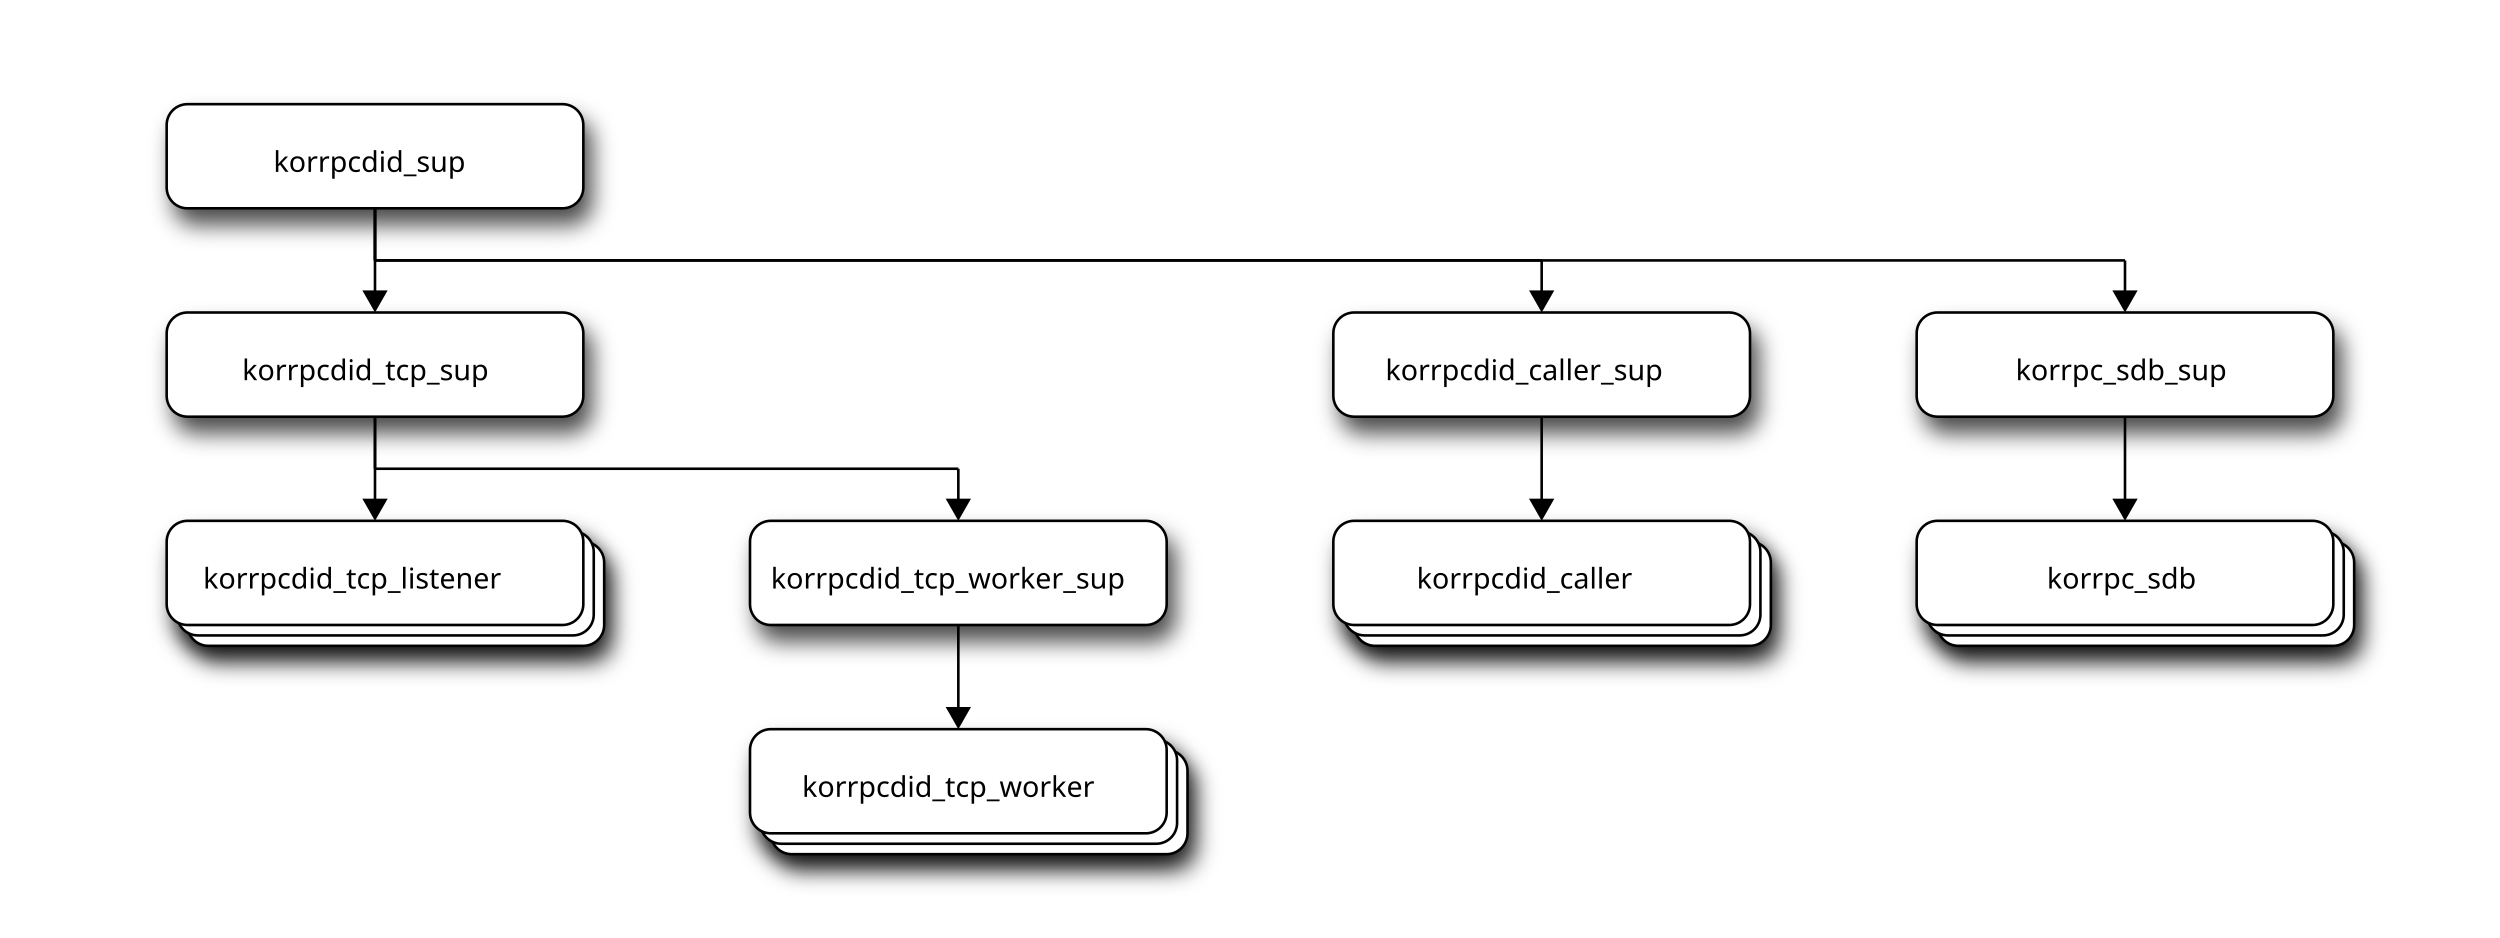
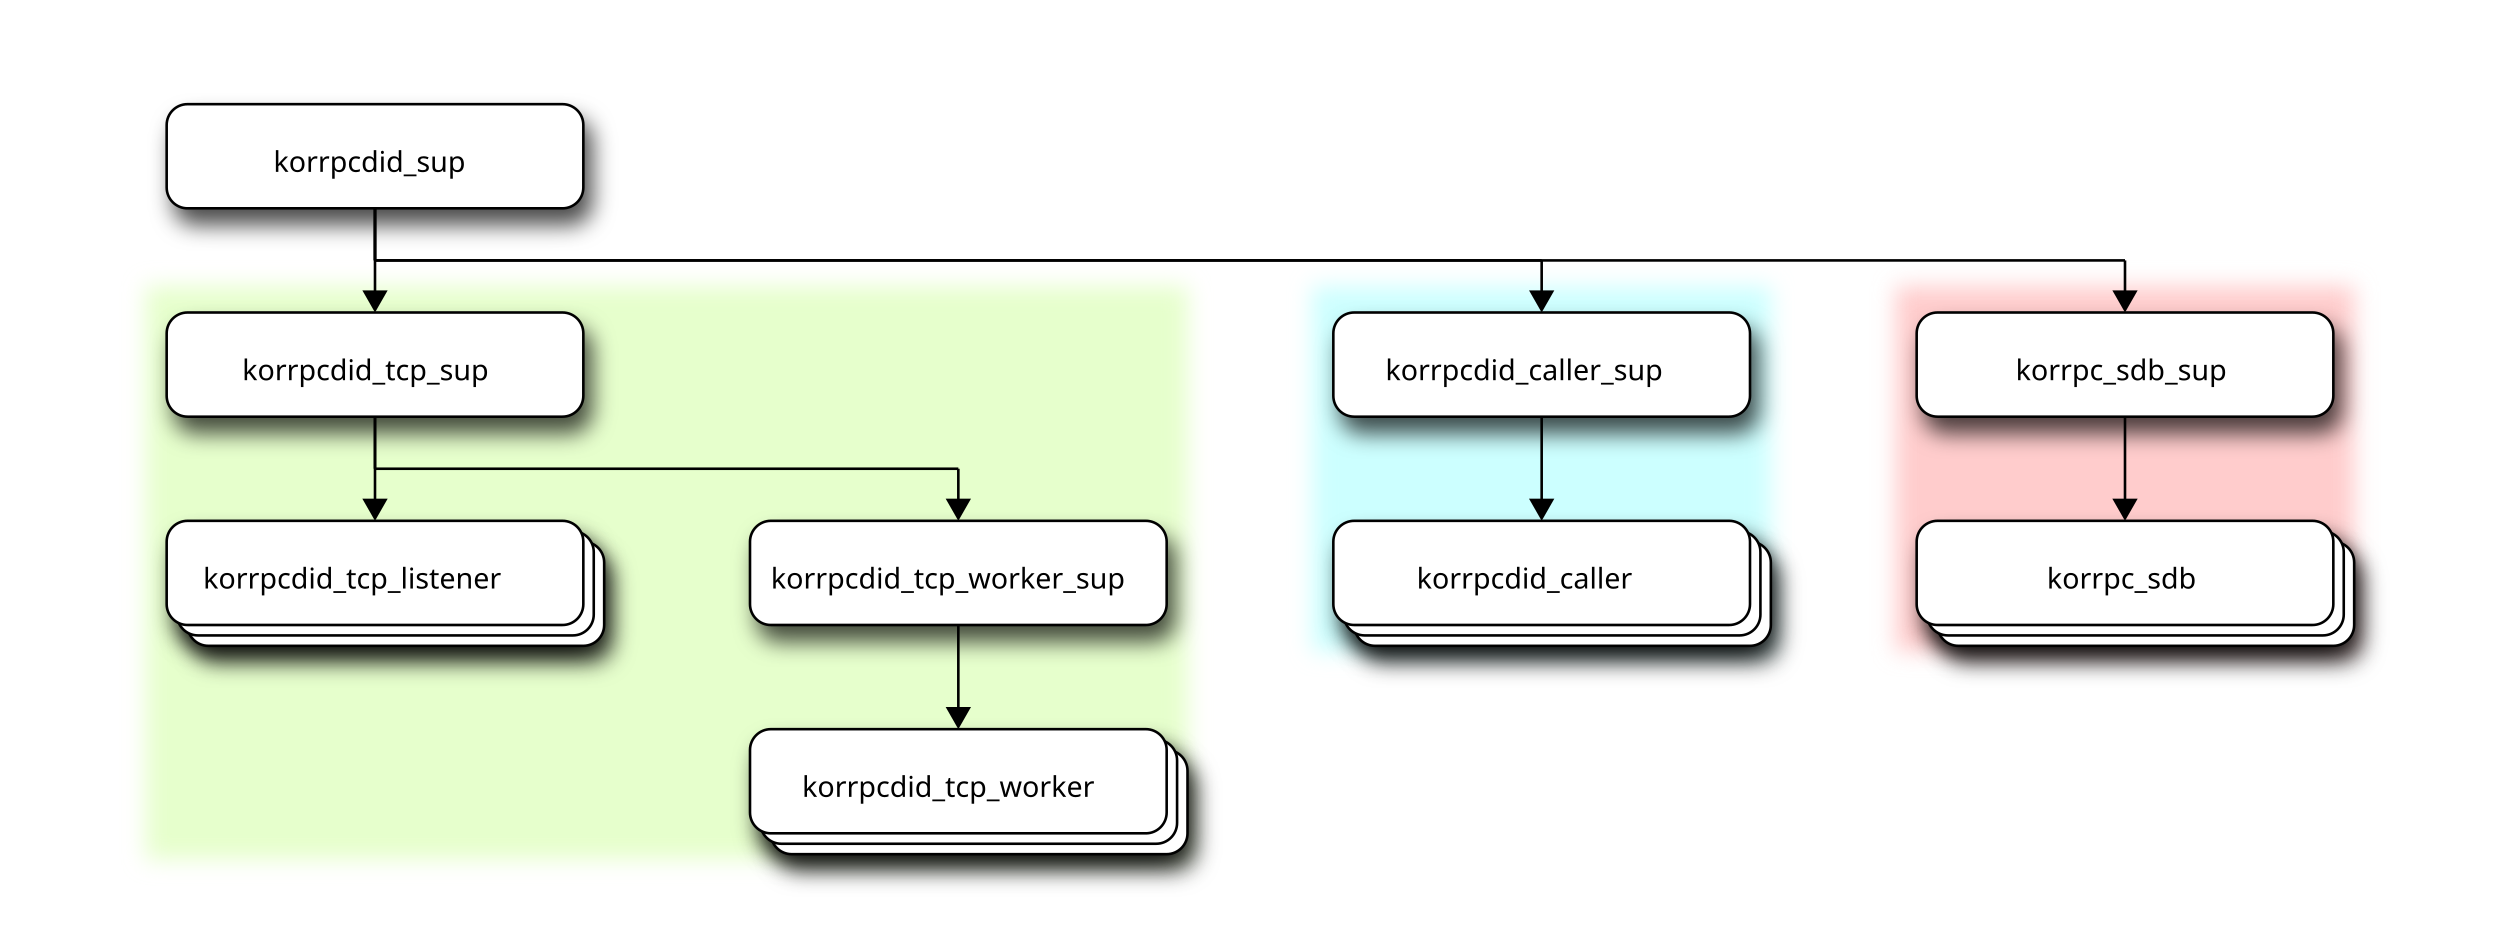
<svg xmlns="http://www.w3.org/2000/svg" viewBox="0 0 960 360">
  <defs id="defs_block">
    <filter height="1.504" id="filter_blur" width="1.157" x="-0.079" y="-0.252">
      <feGaussianBlur id="feGaussianBlur3780" stdDeviation="4.2" />
    </filter>
  </defs>
+   <rect fill="rgb(230,255,204)" height="220" style="filter:url(#filter_blur)" width="400" x="56" y="110" />
+   <rect fill="rgb(204,255,255)" height="140" style="filter:url(#filter_blur)" width="176" x="504" y="110" />
+   <rect fill="rgb(255,204,204)" height="140" style="filter:url(#filter_blur)" width="176" x="728" y="110" />
  <path d="M 75 46 L 219 46 A8,8 0 0 1 227 54 L 227 78 A8,8 0 0 1 219 86 L 75 86 A8,8 0 0 1 67 78 L 67 54 A8,8 0 0 1 75 46" fill="rgb(0,0,0)" stroke="rgb(0,0,0)" style="filter:url(#filter_blur);opacity:0.7;fill-opacity:1" />
  <path d="M 75 126 L 219 126 A8,8 0 0 1 227 134 L 227 158 A8,8 0 0 1 219 166 L 75 166 A8,8 0 0 1 67 158 L 67 134 A8,8 0 0 1 75 126" fill="rgb(0,0,0)" stroke="rgb(0,0,0)" style="filter:url(#filter_blur);opacity:0.7;fill-opacity:1" />
-   <path d="M 523 126 L 667 126 A8,8 0 0 1 675 134 L 675 158 A8,8 0 0 1 667 166 L 523 166 A8,8 0 0 1 515 158 L 515 134 A8,8 0 0 1 523 126" fill="rgb(0,0,0)" stroke="rgb(0,0,0)" style="filter:url(#filter_blur);opacity:0.7;fill-opacity:1" />
-   <path d="M 747 126 L 891 126 A8,8 0 0 1 899 134 L 899 158 A8,8 0 0 1 891 166 L 747 166 A8,8 0 0 1 739 158 L 739 134 A8,8 0 0 1 747 126" fill="rgb(0,0,0)" stroke="rgb(0,0,0)" style="filter:url(#filter_blur);opacity:0.7;fill-opacity:1" />
  <path d="M 83 214 L 227 214 A8,8 0 0 1 235 222 L 235 246 A8,8 0 0 1 227 254 L 83 254 A8,8 0 0 1 75 246 L 75 222 A8,8 0 0 1 83 214" fill="rgb(0,0,0)" stroke="rgb(0,0,0)" style="filter:url(#filter_blur);opacity:0.7;fill-opacity:1" />
  <path d="M 79 210 L 223 210 A8,8 0 0 1 231 218 L 231 242 A8,8 0 0 1 223 250 L 79 250 A8,8 0 0 1 71 242 L 71 218 A8,8 0 0 1 79 210" fill="rgb(0,0,0)" stroke="rgb(0,0,0)" style="filter:url(#filter_blur);opacity:0.7;fill-opacity:1" />
  <path d="M 75 206 L 219 206 A8,8 0 0 1 227 214 L 227 238 A8,8 0 0 1 219 246 L 75 246 A8,8 0 0 1 67 238 L 67 214 A8,8 0 0 1 75 206" fill="rgb(0,0,0)" stroke="rgb(0,0,0)" style="filter:url(#filter_blur);opacity:0.7;fill-opacity:1" />
  <path d="M 299 206 L 443 206 A8,8 0 0 1 451 214 L 451 238 A8,8 0 0 1 443 246 L 299 246 A8,8 0 0 1 291 238 L 291 214 A8,8 0 0 1 299 206" fill="rgb(0,0,0)" stroke="rgb(0,0,0)" style="filter:url(#filter_blur);opacity:0.7;fill-opacity:1" />
  <path d="M 307 294 L 451 294 A8,8 0 0 1 459 302 L 459 326 A8,8 0 0 1 451 334 L 307 334 A8,8 0 0 1 299 326 L 299 302 A8,8 0 0 1 307 294" fill="rgb(0,0,0)" stroke="rgb(0,0,0)" style="filter:url(#filter_blur);opacity:0.7;fill-opacity:1" />
  <path d="M 303 290 L 447 290 A8,8 0 0 1 455 298 L 455 322 A8,8 0 0 1 447 330 L 303 330 A8,8 0 0 1 295 322 L 295 298 A8,8 0 0 1 303 290" fill="rgb(0,0,0)" stroke="rgb(0,0,0)" style="filter:url(#filter_blur);opacity:0.7;fill-opacity:1" />
  <path d="M 299 286 L 443 286 A8,8 0 0 1 451 294 L 451 318 A8,8 0 0 1 443 326 L 299 326 A8,8 0 0 1 291 318 L 291 294 A8,8 0 0 1 299 286" fill="rgb(0,0,0)" stroke="rgb(0,0,0)" style="filter:url(#filter_blur);opacity:0.7;fill-opacity:1" />
+   <path d="M 523 126 L 667 126 A8,8 0 0 1 675 134 L 675 158 A8,8 0 0 1 667 166 L 523 166 A8,8 0 0 1 515 158 L 515 134 A8,8 0 0 1 523 126" fill="rgb(0,0,0)" stroke="rgb(0,0,0)" style="filter:url(#filter_blur);opacity:0.7;fill-opacity:1" />
+   <path d="M 531 214 L 675 214 A8,8 0 0 1 683 222 L 683 246 A8,8 0 0 1 675 254 L 531 254 A8,8 0 0 1 523 246 L 523 222 A8,8 0 0 1 531 214" fill="rgb(0,0,0)" stroke="rgb(0,0,0)" style="filter:url(#filter_blur);opacity:0.7;fill-opacity:1" />
+   <path d="M 527 210 L 671 210 A8,8 0 0 1 679 218 L 679 242 A8,8 0 0 1 671 250 L 527 250 A8,8 0 0 1 519 242 L 519 218 A8,8 0 0 1 527 210" fill="rgb(0,0,0)" stroke="rgb(0,0,0)" style="filter:url(#filter_blur);opacity:0.7;fill-opacity:1" />
+   <path d="M 523 206 L 667 206 A8,8 0 0 1 675 214 L 675 238 A8,8 0 0 1 667 246 L 523 246 A8,8 0 0 1 515 238 L 515 214 A8,8 0 0 1 523 206" fill="rgb(0,0,0)" stroke="rgb(0,0,0)" style="filter:url(#filter_blur);opacity:0.7;fill-opacity:1" />
+   <path d="M 747 126 L 891 126 A8,8 0 0 1 899 134 L 899 158 A8,8 0 0 1 891 166 L 747 166 A8,8 0 0 1 739 158 L 739 134 A8,8 0 0 1 747 126" fill="rgb(0,0,0)" stroke="rgb(0,0,0)" style="filter:url(#filter_blur);opacity:0.7;fill-opacity:1" />
  <path d="M 755 214 L 899 214 A8,8 0 0 1 907 222 L 907 246 A8,8 0 0 1 899 254 L 755 254 A8,8 0 0 1 747 246 L 747 222 A8,8 0 0 1 755 214" fill="rgb(0,0,0)" stroke="rgb(0,0,0)" style="filter:url(#filter_blur);opacity:0.7;fill-opacity:1" />
  <path d="M 751 210 L 895 210 A8,8 0 0 1 903 218 L 903 242 A8,8 0 0 1 895 250 L 751 250 A8,8 0 0 1 743 242 L 743 218 A8,8 0 0 1 751 210" fill="rgb(0,0,0)" stroke="rgb(0,0,0)" style="filter:url(#filter_blur);opacity:0.7;fill-opacity:1" />
  <path d="M 747 206 L 891 206 A8,8 0 0 1 899 214 L 899 238 A8,8 0 0 1 891 246 L 747 246 A8,8 0 0 1 739 238 L 739 214 A8,8 0 0 1 747 206" fill="rgb(0,0,0)" stroke="rgb(0,0,0)" style="filter:url(#filter_blur);opacity:0.7;fill-opacity:1" />
-   <path d="M 531 214 L 675 214 A8,8 0 0 1 683 222 L 683 246 A8,8 0 0 1 675 254 L 531 254 A8,8 0 0 1 523 246 L 523 222 A8,8 0 0 1 531 214" fill="rgb(0,0,0)" stroke="rgb(0,0,0)" style="filter:url(#filter_blur);opacity:0.7;fill-opacity:1" />
-   <path d="M 527 210 L 671 210 A8,8 0 0 1 679 218 L 679 242 A8,8 0 0 1 671 250 L 527 250 A8,8 0 0 1 519 242 L 519 218 A8,8 0 0 1 527 210" fill="rgb(0,0,0)" stroke="rgb(0,0,0)" style="filter:url(#filter_blur);opacity:0.7;fill-opacity:1" />
-   <path d="M 523 206 L 667 206 A8,8 0 0 1 675 214 L 675 238 A8,8 0 0 1 667 246 L 523 246 A8,8 0 0 1 515 238 L 515 214 A8,8 0 0 1 523 206" fill="rgb(0,0,0)" stroke="rgb(0,0,0)" style="filter:url(#filter_blur);opacity:0.7;fill-opacity:1" />
  <path d="M 72 40 L 216 40 A8,8 0 0 1 224 48 L 224 72 A8,8 0 0 1 216 80 L 72 80 A8,8 0 0 1 64 72 L 64 48 A8,8 0 0 1 72 40" fill="rgb(255,255,255)" stroke="rgb(0,0,0)" />
  <text fill="rgb(0,0,0)" font-family="sansserif" font-size="11" font-style="normal" font-weight="normal" x="105" y="66">korrpcdid_sup</text>
  <path d="M 72 120 L 216 120 A8,8 0 0 1 224 128 L 224 152 A8,8 0 0 1 216 160 L 72 160 A8,8 0 0 1 64 152 L 64 128 A8,8 0 0 1 72 120" fill="rgb(255,255,255)" stroke="rgb(0,0,0)" />
  <text fill="rgb(0,0,0)" font-family="sansserif" font-size="11" font-style="normal" font-weight="normal" x="93" y="146">korrpcdid_tcp_sup</text>
-   <path d="M 520 120 L 664 120 A8,8 0 0 1 672 128 L 672 152 A8,8 0 0 1 664 160 L 520 160 A8,8 0 0 1 512 152 L 512 128 A8,8 0 0 1 520 120" fill="rgb(255,255,255)" stroke="rgb(0,0,0)" />
-   <text fill="rgb(0,0,0)" font-family="sansserif" font-size="11" font-style="normal" font-weight="normal" x="532" y="146">korrpcdid_caller_sup</text>
-   <path d="M 744 120 L 888 120 A8,8 0 0 1 896 128 L 896 152 A8,8 0 0 1 888 160 L 744 160 A8,8 0 0 1 736 152 L 736 128 A8,8 0 0 1 744 120" fill="rgb(255,255,255)" stroke="rgb(0,0,0)" />
-   <text fill="rgb(0,0,0)" font-family="sansserif" font-size="11" font-style="normal" font-weight="normal" x="774" y="146">korrpc_sdb_sup</text>
  <path d="M 80 208 L 224 208 A8,8 0 0 1 232 216 L 232 240 A8,8 0 0 1 224 248 L 80 248 A8,8 0 0 1 72 240 L 72 216 A8,8 0 0 1 80 208" fill="rgb(255,255,255)" stroke="rgb(0,0,0)" />
  <path d="M 76 204 L 220 204 A8,8 0 0 1 228 212 L 228 236 A8,8 0 0 1 220 244 L 76 244 A8,8 0 0 1 68 236 L 68 212 A8,8 0 0 1 76 204" fill="rgb(255,255,255)" stroke="rgb(0,0,0)" />
  <path d="M 72 200 L 216 200 A8,8 0 0 1 224 208 L 224 232 A8,8 0 0 1 216 240 L 72 240 A8,8 0 0 1 64 232 L 64 208 A8,8 0 0 1 72 200" fill="rgb(255,255,255)" stroke="rgb(0,0,0)" />
  <text fill="rgb(0,0,0)" font-family="sansserif" font-size="11" font-style="normal" font-weight="normal" x="78" y="226">korrpcdid_tcp_listener</text>
  <path d="M 296 200 L 440 200 A8,8 0 0 1 448 208 L 448 232 A8,8 0 0 1 440 240 L 296 240 A8,8 0 0 1 288 232 L 288 208 A8,8 0 0 1 296 200" fill="rgb(255,255,255)" stroke="rgb(0,0,0)" />
  <text fill="rgb(0,0,0)" font-family="sansserif" font-size="11" font-style="normal" font-weight="normal" x="296" y="226">korrpcdid_tcp_worker_sup</text>
  <path d="M 304 288 L 448 288 A8,8 0 0 1 456 296 L 456 320 A8,8 0 0 1 448 328 L 304 328 A8,8 0 0 1 296 320 L 296 296 A8,8 0 0 1 304 288" fill="rgb(255,255,255)" stroke="rgb(0,0,0)" />
  <path d="M 300 284 L 444 284 A8,8 0 0 1 452 292 L 452 316 A8,8 0 0 1 444 324 L 300 324 A8,8 0 0 1 292 316 L 292 292 A8,8 0 0 1 300 284" fill="rgb(255,255,255)" stroke="rgb(0,0,0)" />
  <path d="M 296 280 L 440 280 A8,8 0 0 1 448 288 L 448 312 A8,8 0 0 1 440 320 L 296 320 A8,8 0 0 1 288 312 L 288 288 A8,8 0 0 1 296 280" fill="rgb(255,255,255)" stroke="rgb(0,0,0)" />
  <text fill="rgb(0,0,0)" font-family="sansserif" font-size="11" font-style="normal" font-weight="normal" x="308" y="306">korrpcdid_tcp_worker</text>
+   <path d="M 520 120 L 664 120 A8,8 0 0 1 672 128 L 672 152 A8,8 0 0 1 664 160 L 520 160 A8,8 0 0 1 512 152 L 512 128 A8,8 0 0 1 520 120" fill="rgb(255,255,255)" stroke="rgb(0,0,0)" />
+   <text fill="rgb(0,0,0)" font-family="sansserif" font-size="11" font-style="normal" font-weight="normal" x="532" y="146">korrpcdid_caller_sup</text>
+   <path d="M 528 208 L 672 208 A8,8 0 0 1 680 216 L 680 240 A8,8 0 0 1 672 248 L 528 248 A8,8 0 0 1 520 240 L 520 216 A8,8 0 0 1 528 208" fill="rgb(255,255,255)" stroke="rgb(0,0,0)" />
+   <path d="M 524 204 L 668 204 A8,8 0 0 1 676 212 L 676 236 A8,8 0 0 1 668 244 L 524 244 A8,8 0 0 1 516 236 L 516 212 A8,8 0 0 1 524 204" fill="rgb(255,255,255)" stroke="rgb(0,0,0)" />
+   <path d="M 520 200 L 664 200 A8,8 0 0 1 672 208 L 672 232 A8,8 0 0 1 664 240 L 520 240 A8,8 0 0 1 512 232 L 512 208 A8,8 0 0 1 520 200" fill="rgb(255,255,255)" stroke="rgb(0,0,0)" />
+   <text fill="rgb(0,0,0)" font-family="sansserif" font-size="11" font-style="normal" font-weight="normal" x="544" y="226">korrpcdid_caller</text>
+   <path d="M 744 120 L 888 120 A8,8 0 0 1 896 128 L 896 152 A8,8 0 0 1 888 160 L 744 160 A8,8 0 0 1 736 152 L 736 128 A8,8 0 0 1 744 120" fill="rgb(255,255,255)" stroke="rgb(0,0,0)" />
+   <text fill="rgb(0,0,0)" font-family="sansserif" font-size="11" font-style="normal" font-weight="normal" x="774" y="146">korrpc_sdb_sup</text>
  <path d="M 752 208 L 896 208 A8,8 0 0 1 904 216 L 904 240 A8,8 0 0 1 896 248 L 752 248 A8,8 0 0 1 744 240 L 744 216 A8,8 0 0 1 752 208" fill="rgb(255,255,255)" stroke="rgb(0,0,0)" />
  <path d="M 748 204 L 892 204 A8,8 0 0 1 900 212 L 900 236 A8,8 0 0 1 892 244 L 748 244 A8,8 0 0 1 740 236 L 740 212 A8,8 0 0 1 748 204" fill="rgb(255,255,255)" stroke="rgb(0,0,0)" />
  <path d="M 744 200 L 888 200 A8,8 0 0 1 896 208 L 896 232 A8,8 0 0 1 888 240 L 744 240 A8,8 0 0 1 736 232 L 736 208 A8,8 0 0 1 744 200" fill="rgb(255,255,255)" stroke="rgb(0,0,0)" />
  <text fill="rgb(0,0,0)" font-family="sansserif" font-size="11" font-style="normal" font-weight="normal" x="786" y="226">korrpc_sdb</text>
-   <path d="M 528 208 L 672 208 A8,8 0 0 1 680 216 L 680 240 A8,8 0 0 1 672 248 L 528 248 A8,8 0 0 1 520 240 L 520 216 A8,8 0 0 1 528 208" fill="rgb(255,255,255)" stroke="rgb(0,0,0)" />
-   <path d="M 524 204 L 668 204 A8,8 0 0 1 676 212 L 676 236 A8,8 0 0 1 668 244 L 524 244 A8,8 0 0 1 516 236 L 516 212 A8,8 0 0 1 524 204" fill="rgb(255,255,255)" stroke="rgb(0,0,0)" />
-   <path d="M 520 200 L 664 200 A8,8 0 0 1 672 208 L 672 232 A8,8 0 0 1 664 240 L 520 240 A8,8 0 0 1 512 232 L 512 208 A8,8 0 0 1 520 200" fill="rgb(255,255,255)" stroke="rgb(0,0,0)" />
-   <text fill="rgb(0,0,0)" font-family="sansserif" font-size="11" font-style="normal" font-weight="normal" x="544" y="226">korrpcdid_caller</text>
  <path d="M 144 80 L 144 112" fill="none" stroke="rgb(0,0,0)" />
  <polygon fill="rgb(0,0,0)" points="144,119 140,112 148,112 144,119" stroke="rgb(0,0,0)" />
  <path d="M 144 80 L 144 100" fill="none" stroke="rgb(0,0,0)" />
  <path d="M 144 100 L 592 100" fill="none" stroke="rgb(0,0,0)" />
  <path d="M 592 100 L 592 112" fill="none" stroke="rgb(0,0,0)" />
  <polygon fill="rgb(0,0,0)" points="592,119 588,112 596,112 592,119" stroke="rgb(0,0,0)" />
  <path d="M 144 80 L 144 100" fill="none" stroke="rgb(0,0,0)" />
  <path d="M 144 100 L 816 100" fill="none" stroke="rgb(0,0,0)" />
  <path d="M 816 100 L 816 112" fill="none" stroke="rgb(0,0,0)" />
  <polygon fill="rgb(0,0,0)" points="816,119 812,112 820,112 816,119" stroke="rgb(0,0,0)" />
  <path d="M 144 160 L 144 192" fill="none" stroke="rgb(0,0,0)" />
  <polygon fill="rgb(0,0,0)" points="144,199 140,192 148,192 144,199" stroke="rgb(0,0,0)" />
  <path d="M 144 160 L 144 180" fill="none" stroke="rgb(0,0,0)" />
  <path d="M 144 180 L 368 180" fill="none" stroke="rgb(0,0,0)" />
  <path d="M 368 180 L 368 192" fill="none" stroke="rgb(0,0,0)" />
  <polygon fill="rgb(0,0,0)" points="368,199 364,192 372,192 368,199" stroke="rgb(0,0,0)" />
+   <path d="M 368 240 L 368 272" fill="none" stroke="rgb(0,0,0)" />
+   <polygon fill="rgb(0,0,0)" points="368,279 364,272 372,272 368,279" stroke="rgb(0,0,0)" />
  <path d="M 592 160 L 592 192" fill="none" stroke="rgb(0,0,0)" />
  <polygon fill="rgb(0,0,0)" points="592,199 588,192 596,192 592,199" stroke="rgb(0,0,0)" />
  <path d="M 816 160 L 816 192" fill="none" stroke="rgb(0,0,0)" />
  <polygon fill="rgb(0,0,0)" points="816,199 812,192 820,192 816,199" stroke="rgb(0,0,0)" />
-   <path d="M 368 240 L 368 272" fill="none" stroke="rgb(0,0,0)" />
-   <polygon fill="rgb(0,0,0)" points="368,279 364,272 372,272 368,279" stroke="rgb(0,0,0)" />
</svg>
